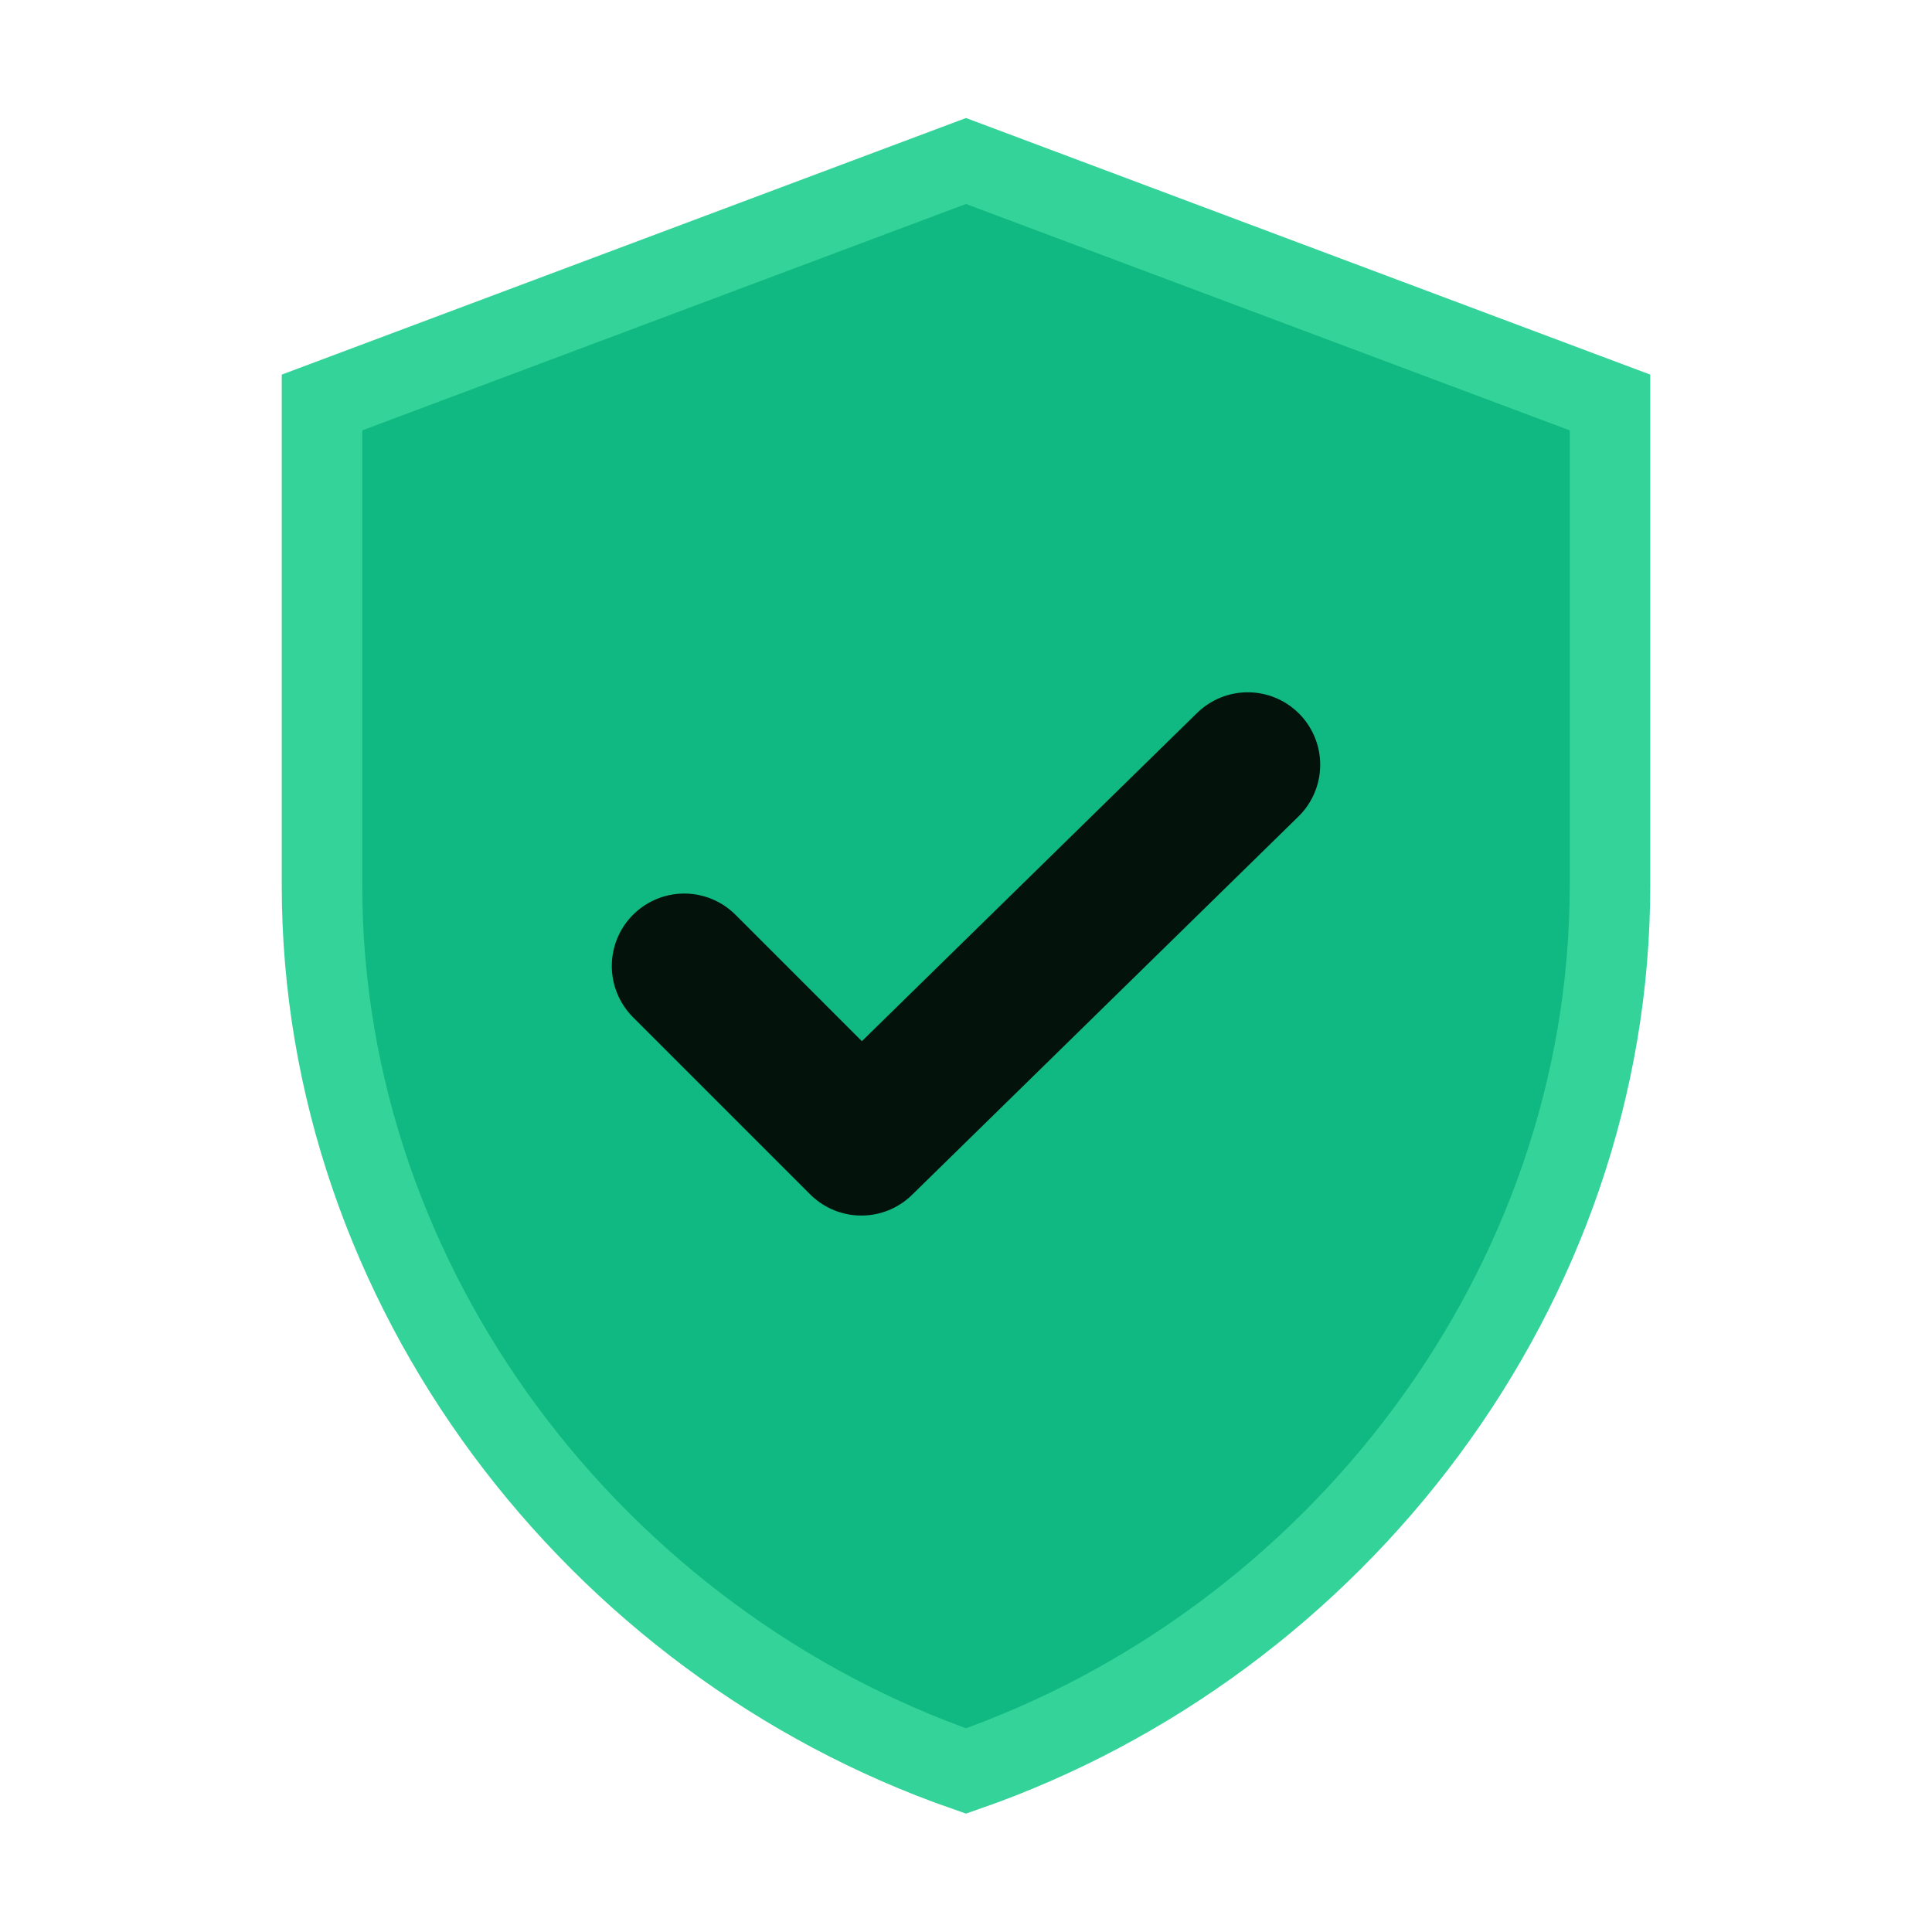
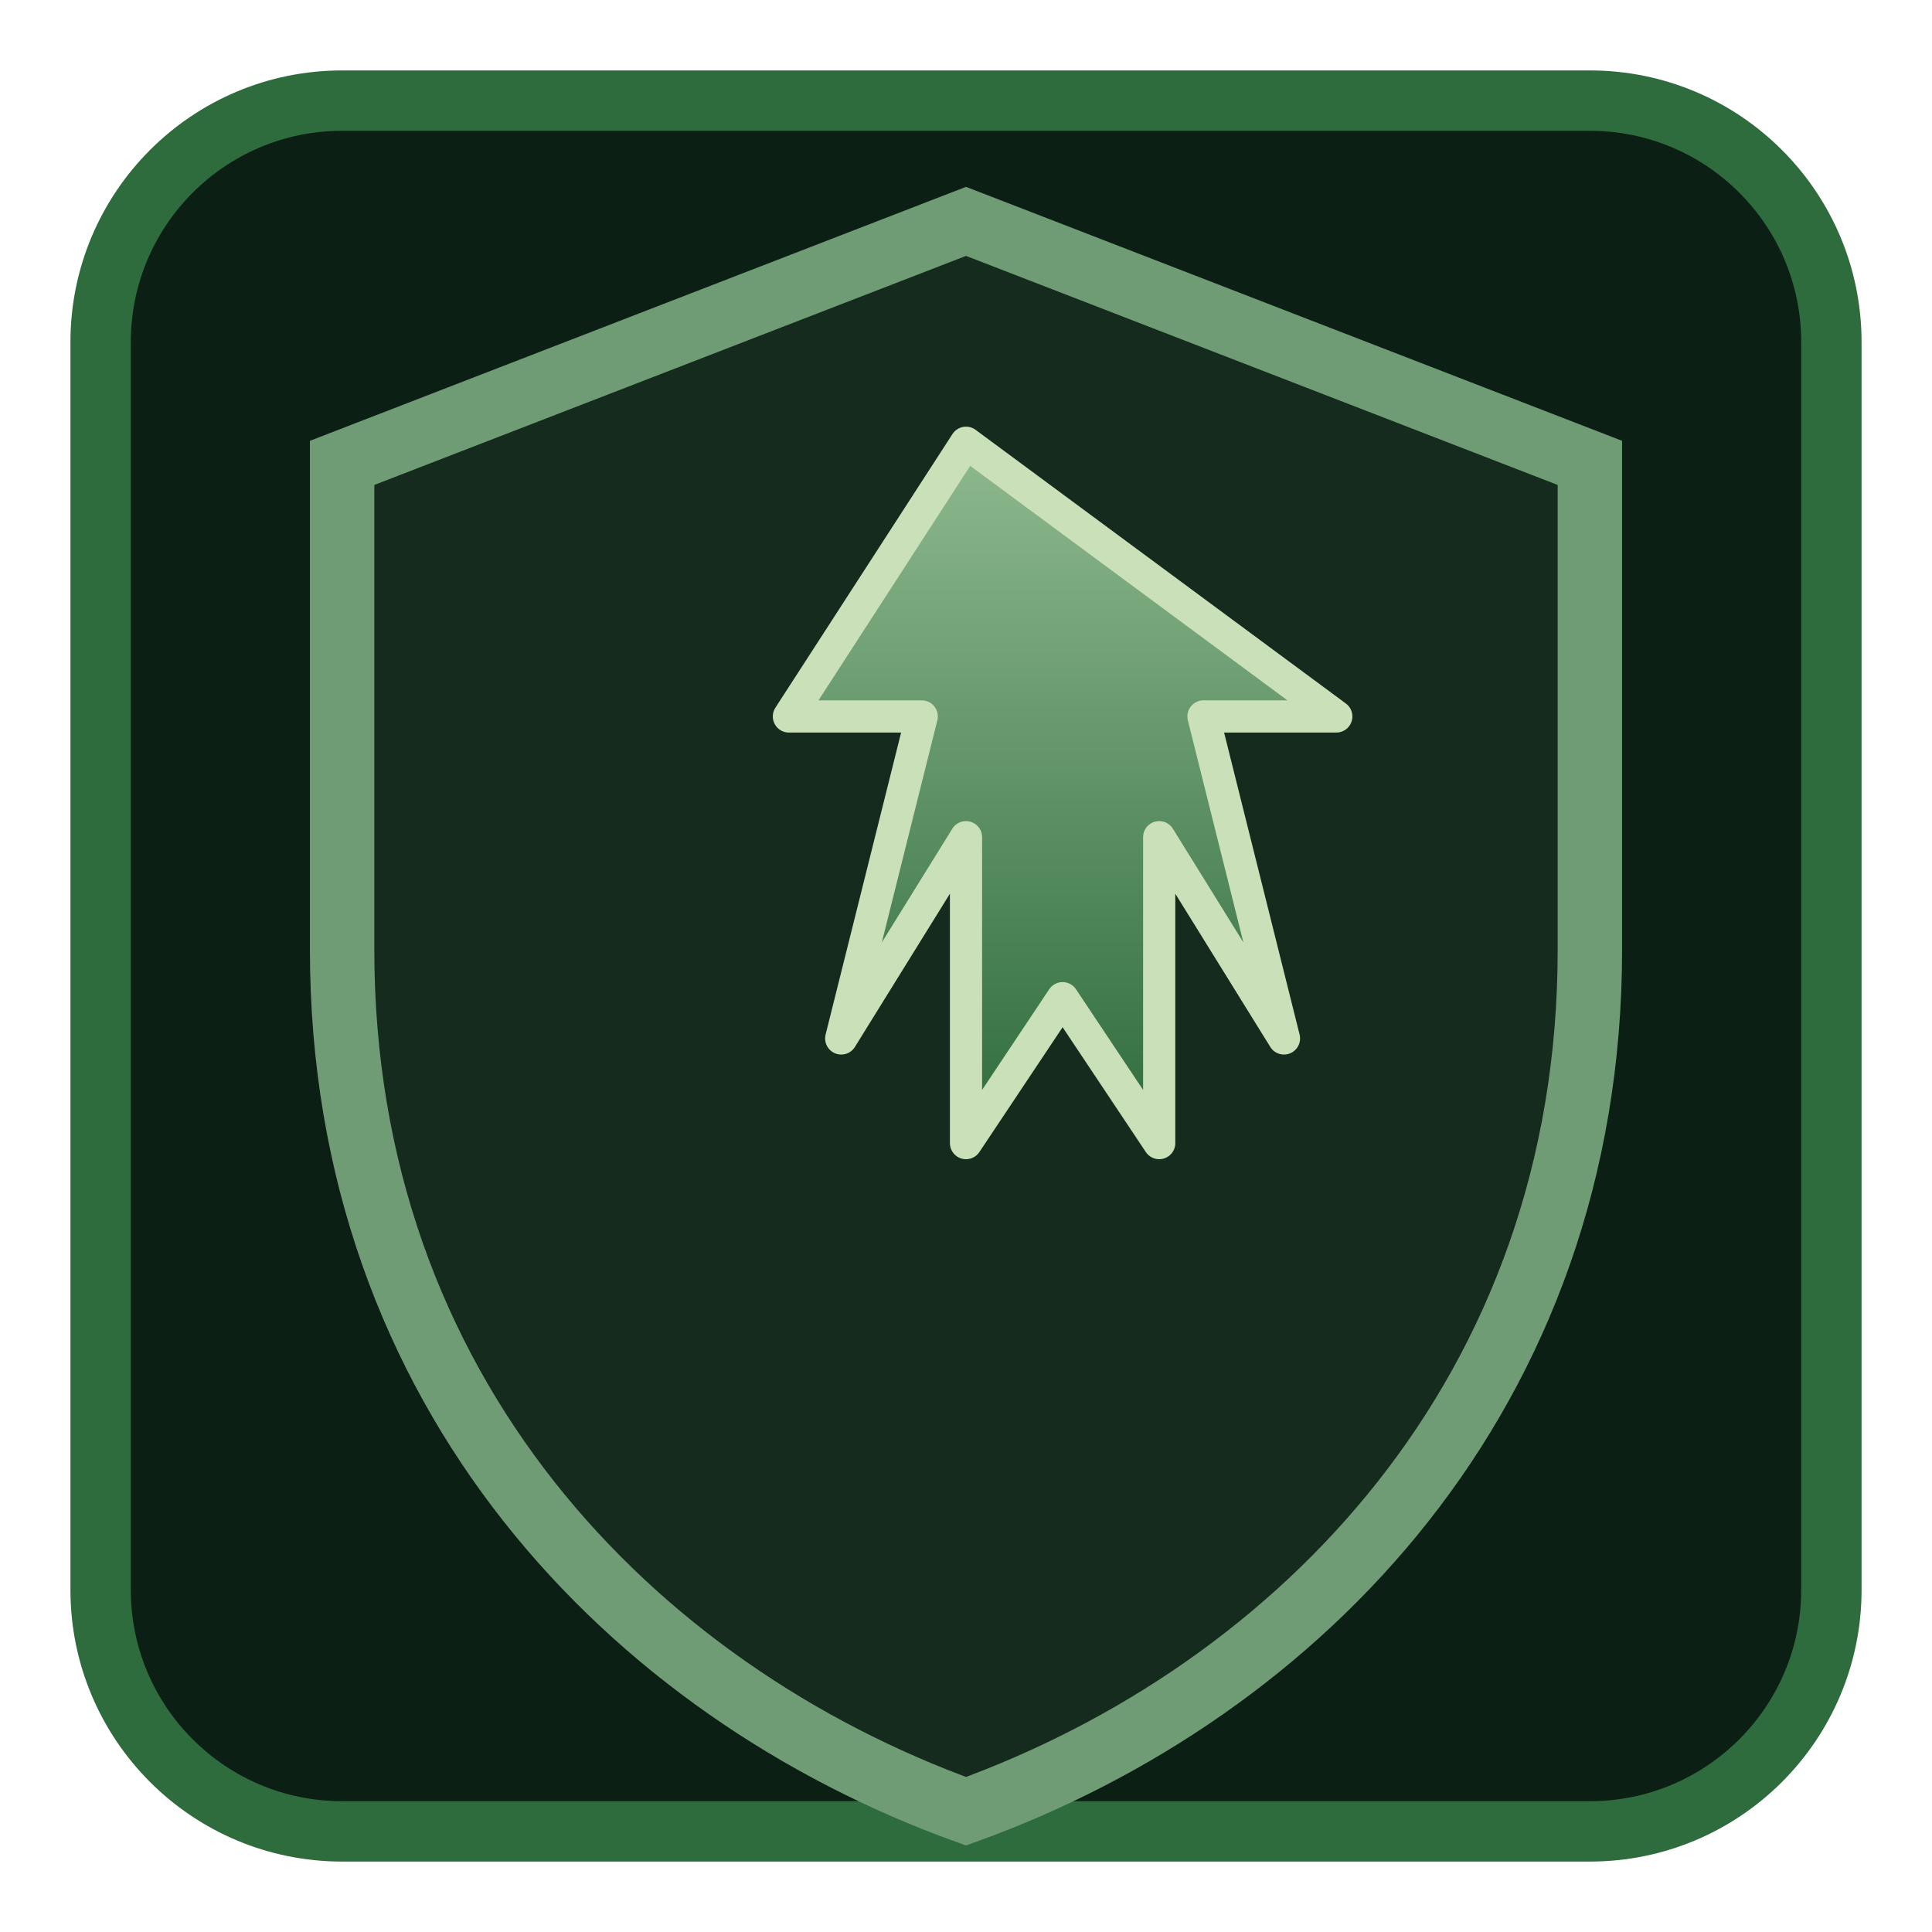
- <svg xmlns="http://www.w3.org/2000/svg" viewBox="0 0 24 24">
-   <path d="M12 2L4 5v6c0 5 3.4 9.4 8 11 4.6-1.6 8-6 8-11V5l-8-3z" fill="#10b981" stroke="#34d399" stroke-width="1" />
-   <path d="M8.5 12l2.2 2.2L15.5 9.5" stroke="#04120c" stroke-width="1.8" stroke-linecap="round" stroke-linejoin="round" fill="none" />
+ <svg xmlns="http://www.w3.org/2000/svg" viewBox="0 0 48 48" width="48" height="48">
+   <defs>
+     <linearGradient id="pine" x1="0" y1="0" x2="0" y2="1">
+       <stop offset="0%" stop-color="#8fb98f" />
+       <stop offset="100%" stop-color="#2e6b3d" />
+     </linearGradient>
+   </defs>
+   <rect x="2.5" y="2.5" width="43" height="43" rx="6" fill="#0b1f14" />
+   <rect x="2.5" y="2.5" width="43" height="43" rx="6" fill="none" stroke="#2e6b3d" stroke-width="1.5" />
+   <path d="M24 5.5L8.5 11.5v12.1c0 11 7.2 18.4 15.5 21.4 8.3-3 15.5-10.4 15.5-21.4V11.5L24 5.5z" fill="rgba(111,156,117,0.10)" stroke="#6f9c75" stroke-width="1.6" />
+   <path d="M24 11l-4.4 6.8h3.3l-2 8 3.1-5v7.6l2.4-3.6 2.4 3.6v-7.6l3.1 5-2-8h3.3L24 11z" fill="url(#pine)" stroke="#C9E0B8" stroke-width="0.8" stroke-linejoin="round" />
</svg>
